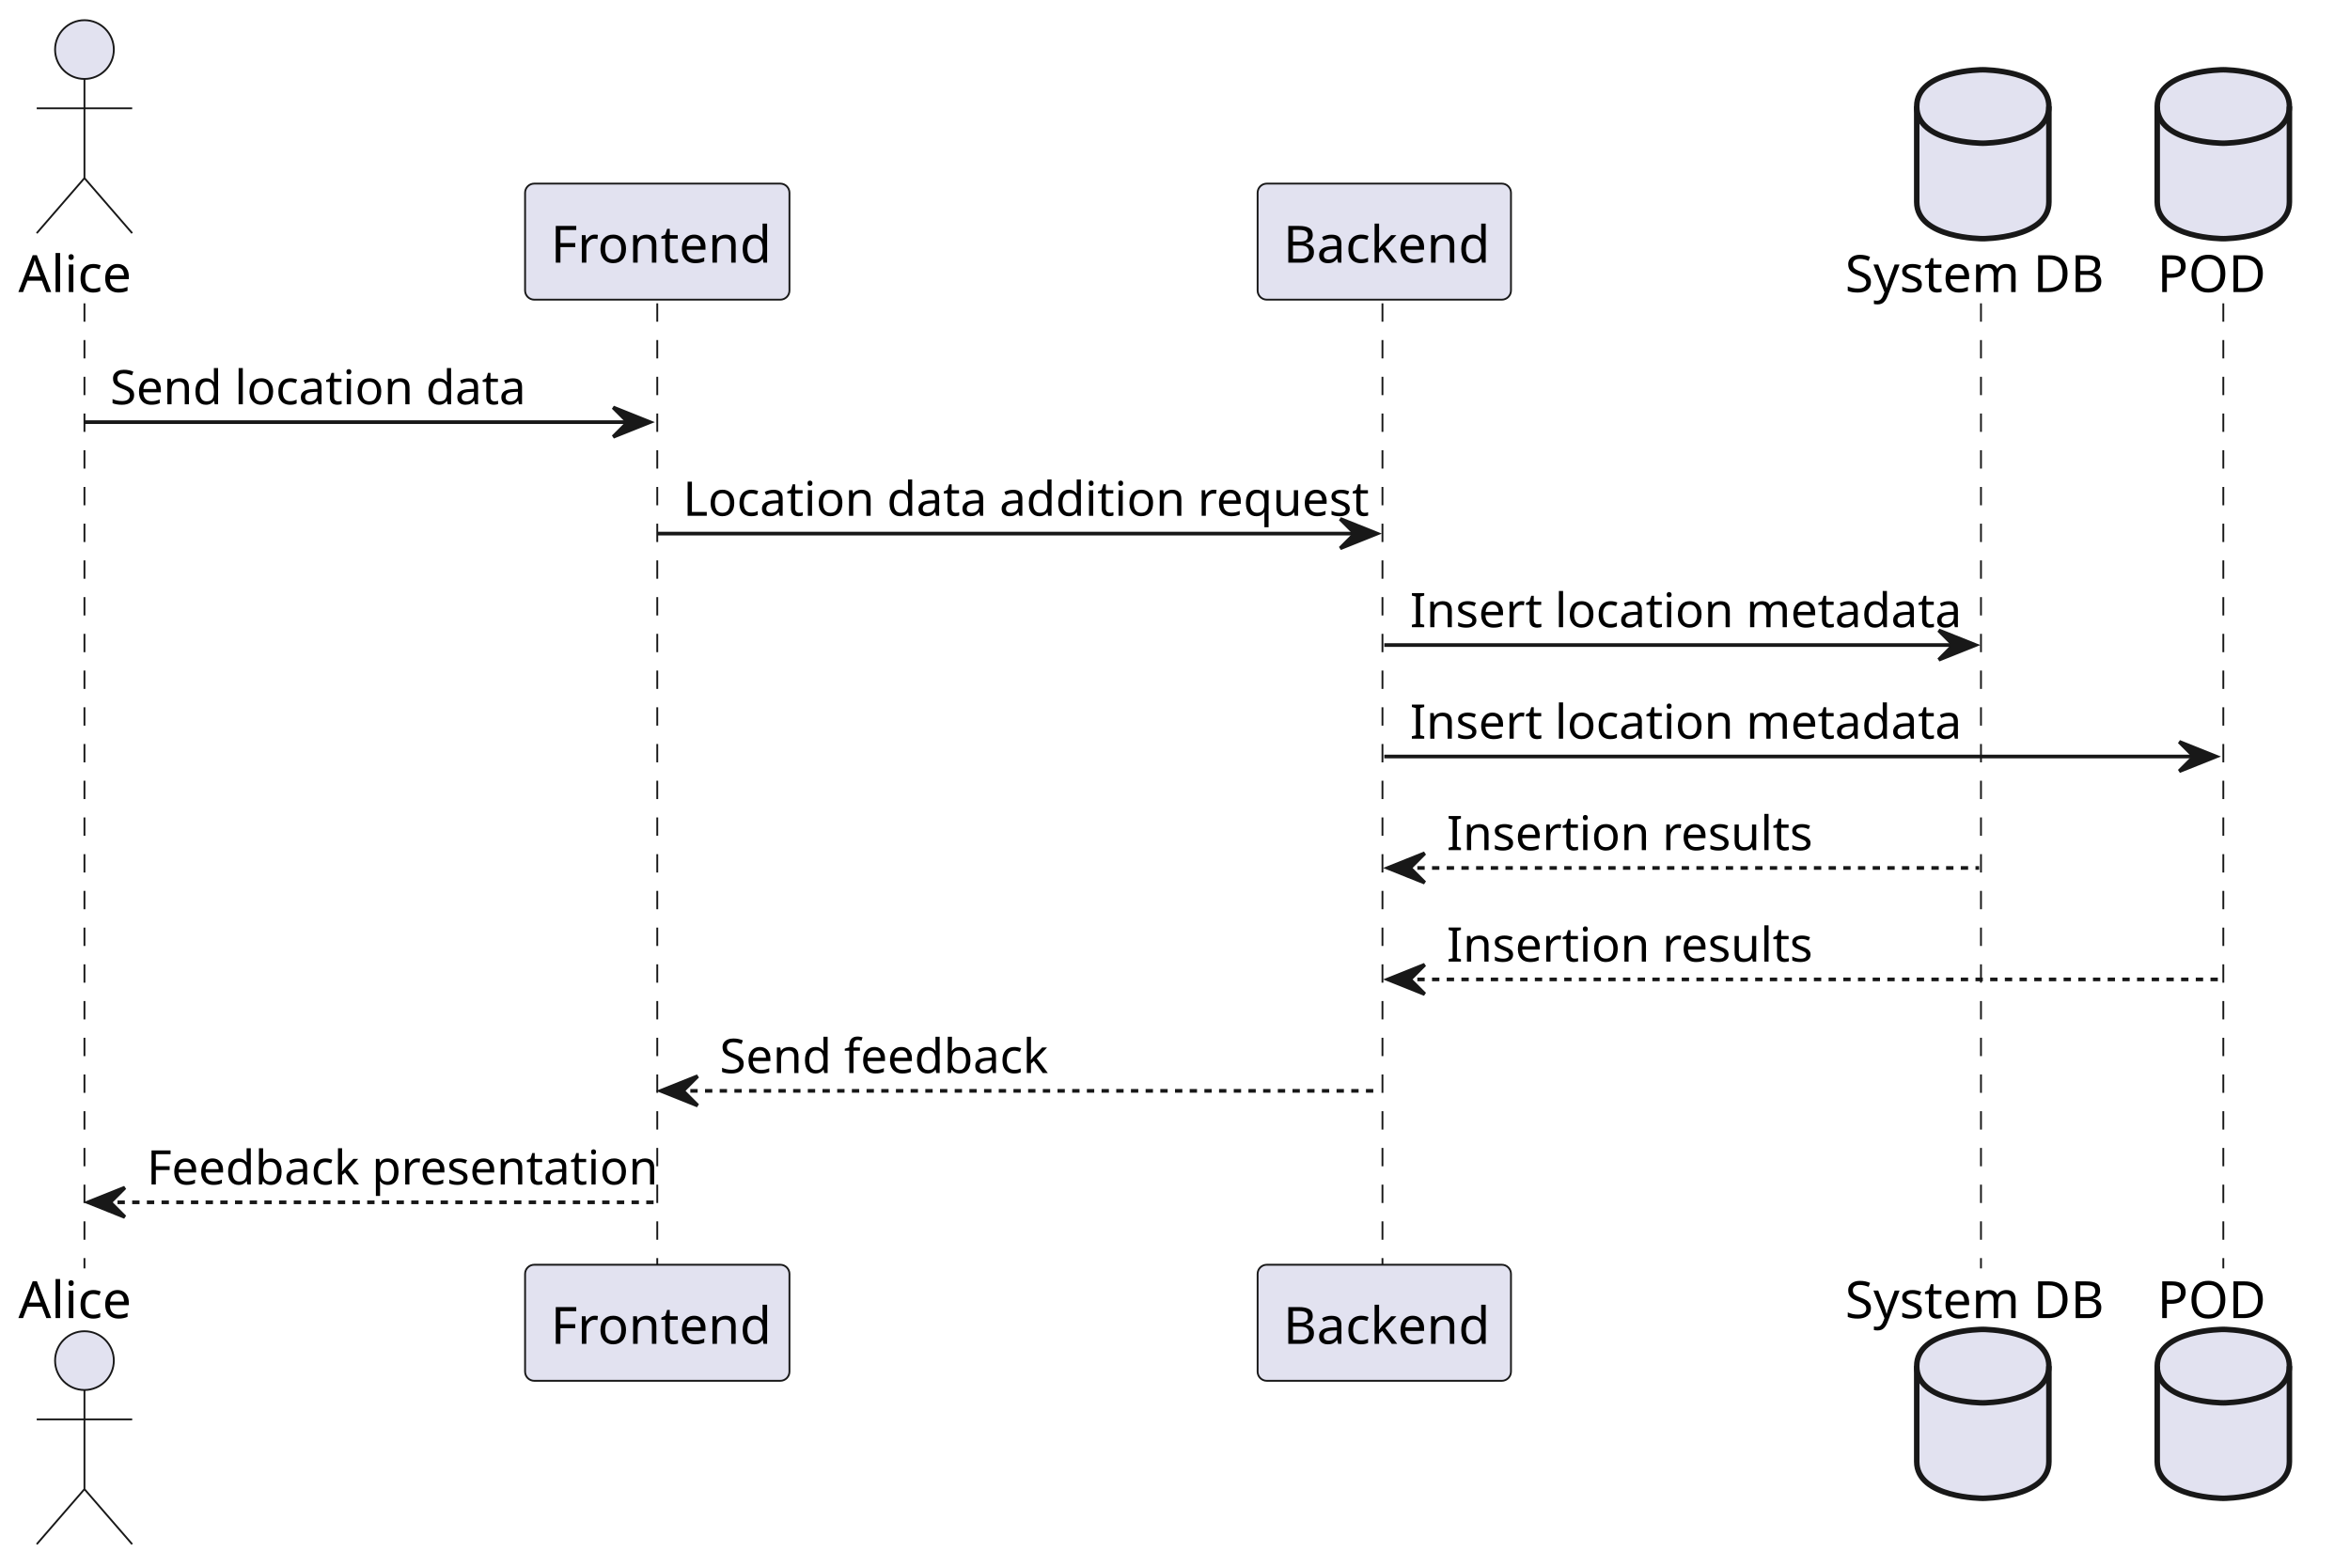
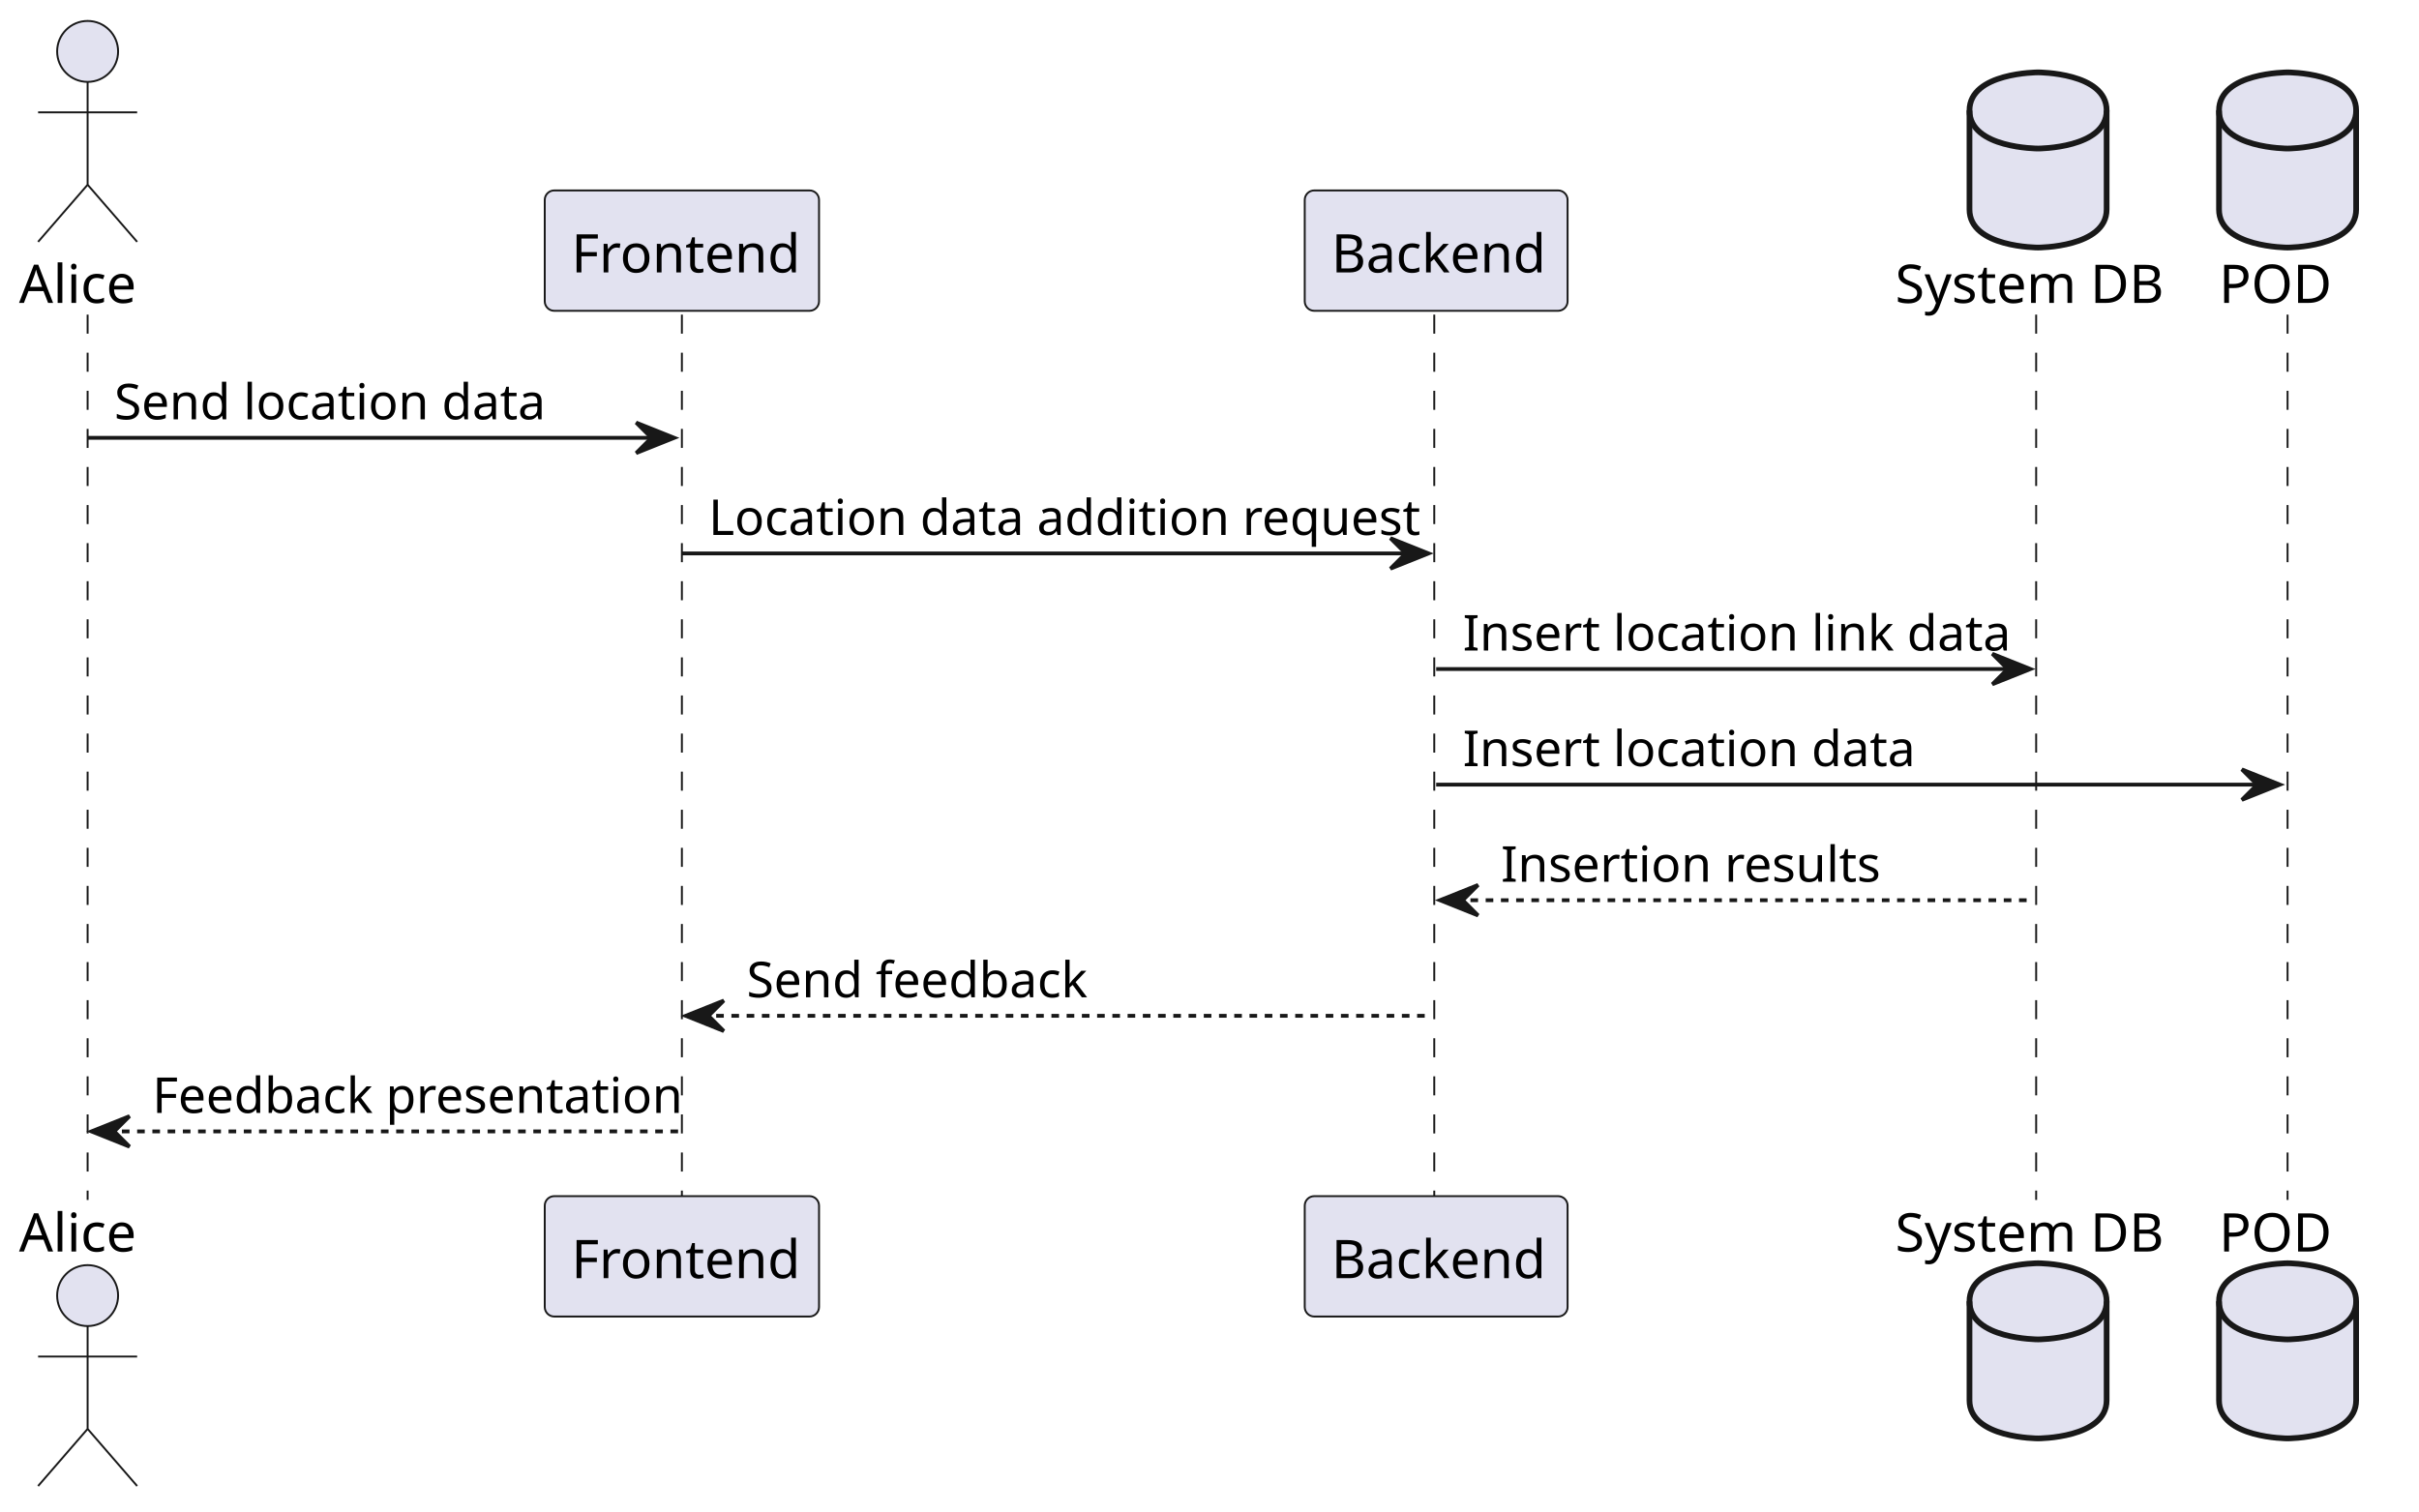
- <svg xmlns="http://www.w3.org/2000/svg" contentStyleType="text/css" height="427px" preserveAspectRatio="none" style="width:640px;height:427px;background:#FFFFFF;" version="1.1" viewBox="0 0 640 427" width="640px" zoomAndPan="magnify">
+ <svg xmlns="http://www.w3.org/2000/svg" contentStyleType="text/css" height="397px" preserveAspectRatio="none" style="width:635px;height:397px;background:#FFFFFF;" version="1.1" viewBox="0 0 635 397" width="635px" zoomAndPan="magnify">
  <defs />
  <g>
-     <line style="stroke:#181818;stroke-width:0.5;stroke-dasharray:5.0,5.0;" x1="23" x2="23" y1="82.609" y2="345.422" />
-     <line style="stroke:#181818;stroke-width:0.5;stroke-dasharray:5.0,5.0;" x1="179" x2="179" y1="82.609" y2="345.422" />
-     <line style="stroke:#181818;stroke-width:0.5;stroke-dasharray:5.0,5.0;" x1="376.5" x2="376.5" y1="82.609" y2="345.422" />
-     <line style="stroke:#181818;stroke-width:0.5;stroke-dasharray:5.0,5.0;" x1="539.5" x2="539.5" y1="82.609" y2="345.422" />
-     <line style="stroke:#181818;stroke-width:0.5;stroke-dasharray:5.0,5.0;" x1="605.5" x2="605.5" y1="82.609" y2="345.422" />
+     <line style="stroke:#181818;stroke-width:0.5;stroke-dasharray:5.0,5.0;" x1="23" x2="23" y1="82.609" y2="315.07" />
+     <line style="stroke:#181818;stroke-width:0.5;stroke-dasharray:5.0,5.0;" x1="179" x2="179" y1="82.609" y2="315.07" />
+     <line style="stroke:#181818;stroke-width:0.5;stroke-dasharray:5.0,5.0;" x1="376.5" x2="376.5" y1="82.609" y2="315.07" />
+     <line style="stroke:#181818;stroke-width:0.5;stroke-dasharray:5.0,5.0;" x1="534.5" x2="534.5" y1="82.609" y2="315.07" />
+     <line style="stroke:#181818;stroke-width:0.5;stroke-dasharray:5.0,5.0;" x1="600.5" x2="600.5" y1="82.609" y2="315.07" />
    <text fill="#000000" font-family="sans-serif" font-size="14" lengthAdjust="spacing" textLength="30" x="5" y="79.533">Alice</text>
    <ellipse cx="23" cy="13.5" fill="#E2E2F0" rx="8" ry="8" style="stroke:#181818;stroke-width:0.5;" />
    <path d="M23,21.5 L23,48.5 M10,29.5 L36,29.5 M23,48.5 L10,63.5 M23,48.5 L36,63.5 " fill="none" style="stroke:#181818;stroke-width:0.5;" />
-     <text fill="#000000" font-family="sans-serif" font-size="14" lengthAdjust="spacing" textLength="30" x="5" y="358.955">Alice</text>
-     <ellipse cx="23" cy="370.531" fill="#E2E2F0" rx="8" ry="8" style="stroke:#181818;stroke-width:0.5;" />
-     <path d="M23,378.531 L23,405.531 M10,386.531 L36,386.531 M23,405.531 L10,420.531 M23,405.531 L36,420.531 " fill="none" style="stroke:#181818;stroke-width:0.5;" />
+     <text fill="#000000" font-family="sans-serif" font-size="14" lengthAdjust="spacing" textLength="30" x="5" y="328.603">Alice</text>
+     <ellipse cx="23" cy="340.18" fill="#E2E2F0" rx="8" ry="8" style="stroke:#181818;stroke-width:0.5;" />
+     <path d="M23,348.18 L23,375.18 M10,356.18 L36,356.18 M23,375.18 L10,390.18 M23,375.18 L36,390.18 " fill="none" style="stroke:#181818;stroke-width:0.5;" />
    <rect fill="#E2E2F0" height="31.609" rx="2.5" ry="2.5" style="stroke:#181818;stroke-width:0.5;" width="72" x="143" y="50" />
    <text fill="#000000" font-family="sans-serif" font-size="14" lengthAdjust="spacing" textLength="58" x="150" y="71.533">Frontend</text>
-     <rect fill="#E2E2F0" height="31.609" rx="2.5" ry="2.5" style="stroke:#181818;stroke-width:0.5;" width="72" x="143" y="344.422" />
-     <text fill="#000000" font-family="sans-serif" font-size="14" lengthAdjust="spacing" textLength="58" x="150" y="365.955">Frontend</text>
+     <rect fill="#E2E2F0" height="31.609" rx="2.5" ry="2.5" style="stroke:#181818;stroke-width:0.5;" width="72" x="143" y="314.07" />
+     <text fill="#000000" font-family="sans-serif" font-size="14" lengthAdjust="spacing" textLength="58" x="150" y="335.603">Frontend</text>
    <rect fill="#E2E2F0" height="31.609" rx="2.5" ry="2.5" style="stroke:#181818;stroke-width:0.5;" width="69" x="342.5" y="50" />
    <text fill="#000000" font-family="sans-serif" font-size="14" lengthAdjust="spacing" textLength="55" x="349.5" y="71.533">Backend</text>
-     <rect fill="#E2E2F0" height="31.609" rx="2.5" ry="2.5" style="stroke:#181818;stroke-width:0.5;" width="69" x="342.5" y="344.422" />
-     <text fill="#000000" font-family="sans-serif" font-size="14" lengthAdjust="spacing" textLength="55" x="349.5" y="365.955">Backend</text>
-     <text fill="#000000" font-family="sans-serif" font-size="14" lengthAdjust="spacing" textLength="69" x="502.5" y="79.533">System DB</text>
-     <path d="M522,29 C522,19 540,19 540,19 C540,19 558,19 558,29 L558,55 C558,65 540,65 540,65 C540,65 522,65 522,55 L522,29 " fill="#E2E2F0" style="stroke:#181818;stroke-width:1.5;" />
-     <path d="M522,29 C522,39 540,39 540,39 C540,39 558,39 558,29 " fill="none" style="stroke:#181818;stroke-width:1.5;" />
-     <text fill="#000000" font-family="sans-serif" font-size="14" lengthAdjust="spacing" textLength="69" x="502.5" y="358.955">System DB</text>
-     <path d="M522,372.031 C522,362.031 540,362.031 540,362.031 C540,362.031 558,362.031 558,372.031 L558,398.031 C558,408.031 540,408.031 540,408.031 C540,408.031 522,408.031 522,398.031 L522,372.031 " fill="#E2E2F0" style="stroke:#181818;stroke-width:1.5;" />
-     <path d="M522,372.031 C522,382.031 540,382.031 540,382.031 C540,382.031 558,382.031 558,372.031 " fill="none" style="stroke:#181818;stroke-width:1.5;" />
-     <text fill="#000000" font-family="sans-serif" font-size="14" lengthAdjust="spacing" textLength="30" x="587.5" y="79.533">POD</text>
-     <path d="M587.5,29 C587.5,19 605.5,19 605.5,19 C605.5,19 623.5,19 623.5,29 L623.5,55 C623.5,65 605.5,65 605.5,65 C605.5,65 587.5,65 587.5,55 L587.5,29 " fill="#E2E2F0" style="stroke:#181818;stroke-width:1.5;" />
-     <path d="M587.5,29 C587.5,39 605.5,39 605.5,39 C605.5,39 623.5,39 623.5,29 " fill="none" style="stroke:#181818;stroke-width:1.5;" />
-     <text fill="#000000" font-family="sans-serif" font-size="14" lengthAdjust="spacing" textLength="30" x="587.5" y="358.955">POD</text>
-     <path d="M587.5,372.031 C587.5,362.031 605.5,362.031 605.5,362.031 C605.5,362.031 623.5,362.031 623.5,372.031 L623.5,398.031 C623.5,408.031 605.5,408.031 605.5,408.031 C605.5,408.031 587.5,408.031 587.5,398.031 L587.5,372.031 " fill="#E2E2F0" style="stroke:#181818;stroke-width:1.5;" />
-     <path d="M587.5,372.031 C587.5,382.031 605.5,382.031 605.5,382.031 C605.5,382.031 623.5,382.031 623.5,372.031 " fill="none" style="stroke:#181818;stroke-width:1.5;" />
+     <rect fill="#E2E2F0" height="31.609" rx="2.5" ry="2.5" style="stroke:#181818;stroke-width:0.5;" width="69" x="342.5" y="314.07" />
+     <text fill="#000000" font-family="sans-serif" font-size="14" lengthAdjust="spacing" textLength="55" x="349.5" y="335.603">Backend</text>
+     <text fill="#000000" font-family="sans-serif" font-size="14" lengthAdjust="spacing" textLength="69" x="497.5" y="79.533">System DB</text>
+     <path d="M517,29 C517,19 535,19 535,19 C535,19 553,19 553,29 L553,55 C553,65 535,65 535,65 C535,65 517,65 517,55 L517,29 " fill="#E2E2F0" style="stroke:#181818;stroke-width:1.5;" />
+     <path d="M517,29 C517,39 535,39 535,39 C535,39 553,39 553,29 " fill="none" style="stroke:#181818;stroke-width:1.5;" />
+     <text fill="#000000" font-family="sans-serif" font-size="14" lengthAdjust="spacing" textLength="69" x="497.5" y="328.603">System DB</text>
+     <path d="M517,341.68 C517,331.68 535,331.68 535,331.68 C535,331.68 553,331.68 553,341.68 L553,367.68 C553,377.68 535,377.68 535,377.68 C535,377.68 517,377.68 517,367.68 L517,341.68 " fill="#E2E2F0" style="stroke:#181818;stroke-width:1.5;" />
+     <path d="M517,341.68 C517,351.68 535,351.68 535,351.68 C535,351.68 553,351.68 553,341.68 " fill="none" style="stroke:#181818;stroke-width:1.5;" />
+     <text fill="#000000" font-family="sans-serif" font-size="14" lengthAdjust="spacing" textLength="30" x="582.5" y="79.533">POD</text>
+     <path d="M582.5,29 C582.5,19 600.5,19 600.5,19 C600.5,19 618.5,19 618.5,29 L618.5,55 C618.5,65 600.5,65 600.5,65 C600.5,65 582.5,65 582.5,55 L582.5,29 " fill="#E2E2F0" style="stroke:#181818;stroke-width:1.5;" />
+     <path d="M582.5,29 C582.5,39 600.5,39 600.5,39 C600.5,39 618.5,39 618.5,29 " fill="none" style="stroke:#181818;stroke-width:1.5;" />
+     <text fill="#000000" font-family="sans-serif" font-size="14" lengthAdjust="spacing" textLength="30" x="582.5" y="328.603">POD</text>
+     <path d="M582.5,341.68 C582.5,331.68 600.5,331.68 600.5,331.68 C600.5,331.68 618.5,331.68 618.5,341.68 L618.5,367.68 C618.5,377.68 600.5,377.68 600.5,377.68 C600.5,377.68 582.5,377.68 582.5,367.68 L582.5,341.68 " fill="#E2E2F0" style="stroke:#181818;stroke-width:1.5;" />
+     <path d="M582.5,341.68 C582.5,351.68 600.5,351.68 600.5,351.68 C600.5,351.68 618.5,351.68 618.5,341.68 " fill="none" style="stroke:#181818;stroke-width:1.5;" />
    <polygon fill="#181818" points="167,110.961,177,114.961,167,118.961,171,114.961" style="stroke:#181818;stroke-width:1.0;" />
    <line style="stroke:#181818;stroke-width:1.0;" x1="23" x2="173" y1="114.961" y2="114.961" />
    <text fill="#000000" font-family="sans-serif" font-size="13" lengthAdjust="spacing" textLength="108" x="30" y="110.105">Send location data</text>
    <polygon fill="#181818" points="365,141.312,375,145.312,365,149.312,369,145.312" style="stroke:#181818;stroke-width:1.0;" />
    <line style="stroke:#181818;stroke-width:1.0;" x1="179" x2="371" y1="145.312" y2="145.312" />
    <text fill="#000000" font-family="sans-serif" font-size="13" lengthAdjust="spacing" textLength="174" x="186" y="140.456">Location data addition request</text>
-     <polygon fill="#181818" points="528,171.664,538,175.664,528,179.664,532,175.664" style="stroke:#181818;stroke-width:1.0;" />
-     <line style="stroke:#181818;stroke-width:1.0;" x1="377" x2="534" y1="175.664" y2="175.664" />
-     <text fill="#000000" font-family="sans-serif" font-size="13" lengthAdjust="spacing" textLength="139" x="384" y="170.808">Insert location metadata</text>
-     <polygon fill="#181818" points="593.5,202.016,603.5,206.016,593.5,210.016,597.5,206.016" style="stroke:#181818;stroke-width:1.0;" />
-     <line style="stroke:#181818;stroke-width:1.0;" x1="377" x2="599.5" y1="206.016" y2="206.016" />
-     <text fill="#000000" font-family="sans-serif" font-size="13" lengthAdjust="spacing" textLength="139" x="384" y="201.159">Insert location metadata</text>
+     <polygon fill="#181818" points="523,171.664,533,175.664,523,179.664,527,175.664" style="stroke:#181818;stroke-width:1.0;" />
+     <line style="stroke:#181818;stroke-width:1.0;" x1="377" x2="529" y1="175.664" y2="175.664" />
+     <text fill="#000000" font-family="sans-serif" font-size="13" lengthAdjust="spacing" textLength="134" x="384" y="170.808">Insert location link data</text>
+     <polygon fill="#181818" points="588.5,202.016,598.5,206.016,588.5,210.016,592.5,206.016" style="stroke:#181818;stroke-width:1.0;" />
+     <line style="stroke:#181818;stroke-width:1.0;" x1="377" x2="594.5" y1="206.016" y2="206.016" />
+     <text fill="#000000" font-family="sans-serif" font-size="13" lengthAdjust="spacing" textLength="110" x="384" y="201.159">Insert location data</text>
    <polygon fill="#181818" points="388,232.367,378,236.367,388,240.367,384,236.367" style="stroke:#181818;stroke-width:1.0;" />
-     <line style="stroke:#181818;stroke-width:1.0;stroke-dasharray:2.0,2.0;" x1="382" x2="539" y1="236.367" y2="236.367" />
+     <line style="stroke:#181818;stroke-width:1.0;stroke-dasharray:2.0,2.0;" x1="382" x2="534" y1="236.367" y2="236.367" />
    <text fill="#000000" font-family="sans-serif" font-size="13" lengthAdjust="spacing" textLength="92" x="394" y="231.511">Insertion results</text>
-     <polygon fill="#181818" points="388,262.719,378,266.719,388,270.719,384,266.719" style="stroke:#181818;stroke-width:1.0;" />
-     <line style="stroke:#181818;stroke-width:1.0;stroke-dasharray:2.0,2.0;" x1="382" x2="604.5" y1="266.719" y2="266.719" />
-     <text fill="#000000" font-family="sans-serif" font-size="13" lengthAdjust="spacing" textLength="92" x="394" y="261.862">Insertion results</text>
-     <polygon fill="#181818" points="190,293.07,180,297.07,190,301.07,186,297.07" style="stroke:#181818;stroke-width:1.0;" />
-     <line style="stroke:#181818;stroke-width:1.0;stroke-dasharray:2.0,2.0;" x1="184" x2="376" y1="297.07" y2="297.07" />
-     <text fill="#000000" font-family="sans-serif" font-size="13" lengthAdjust="spacing" textLength="86" x="196" y="292.214">Send feedback</text>
-     <polygon fill="#181818" points="34,323.422,24,327.422,34,331.422,30,327.422" style="stroke:#181818;stroke-width:1.0;" />
-     <line style="stroke:#181818;stroke-width:1.0;stroke-dasharray:2.0,2.0;" x1="28" x2="178" y1="327.422" y2="327.422" />
-     <text fill="#000000" font-family="sans-serif" font-size="13" lengthAdjust="spacing" textLength="132" x="40" y="322.565">Feedback presentation</text>
+     <polygon fill="#181818" points="190,262.719,180,266.719,190,270.719,186,266.719" style="stroke:#181818;stroke-width:1.0;" />
+     <line style="stroke:#181818;stroke-width:1.0;stroke-dasharray:2.0,2.0;" x1="184" x2="376" y1="266.719" y2="266.719" />
+     <text fill="#000000" font-family="sans-serif" font-size="13" lengthAdjust="spacing" textLength="86" x="196" y="261.862">Send feedback</text>
+     <polygon fill="#181818" points="34,293.07,24,297.07,34,301.07,30,297.07" style="stroke:#181818;stroke-width:1.0;" />
+     <line style="stroke:#181818;stroke-width:1.0;stroke-dasharray:2.0,2.0;" x1="28" x2="178" y1="297.07" y2="297.07" />
+     <text fill="#000000" font-family="sans-serif" font-size="13" lengthAdjust="spacing" textLength="132" x="40" y="292.214">Feedback presentation</text>
  </g>
</svg>
